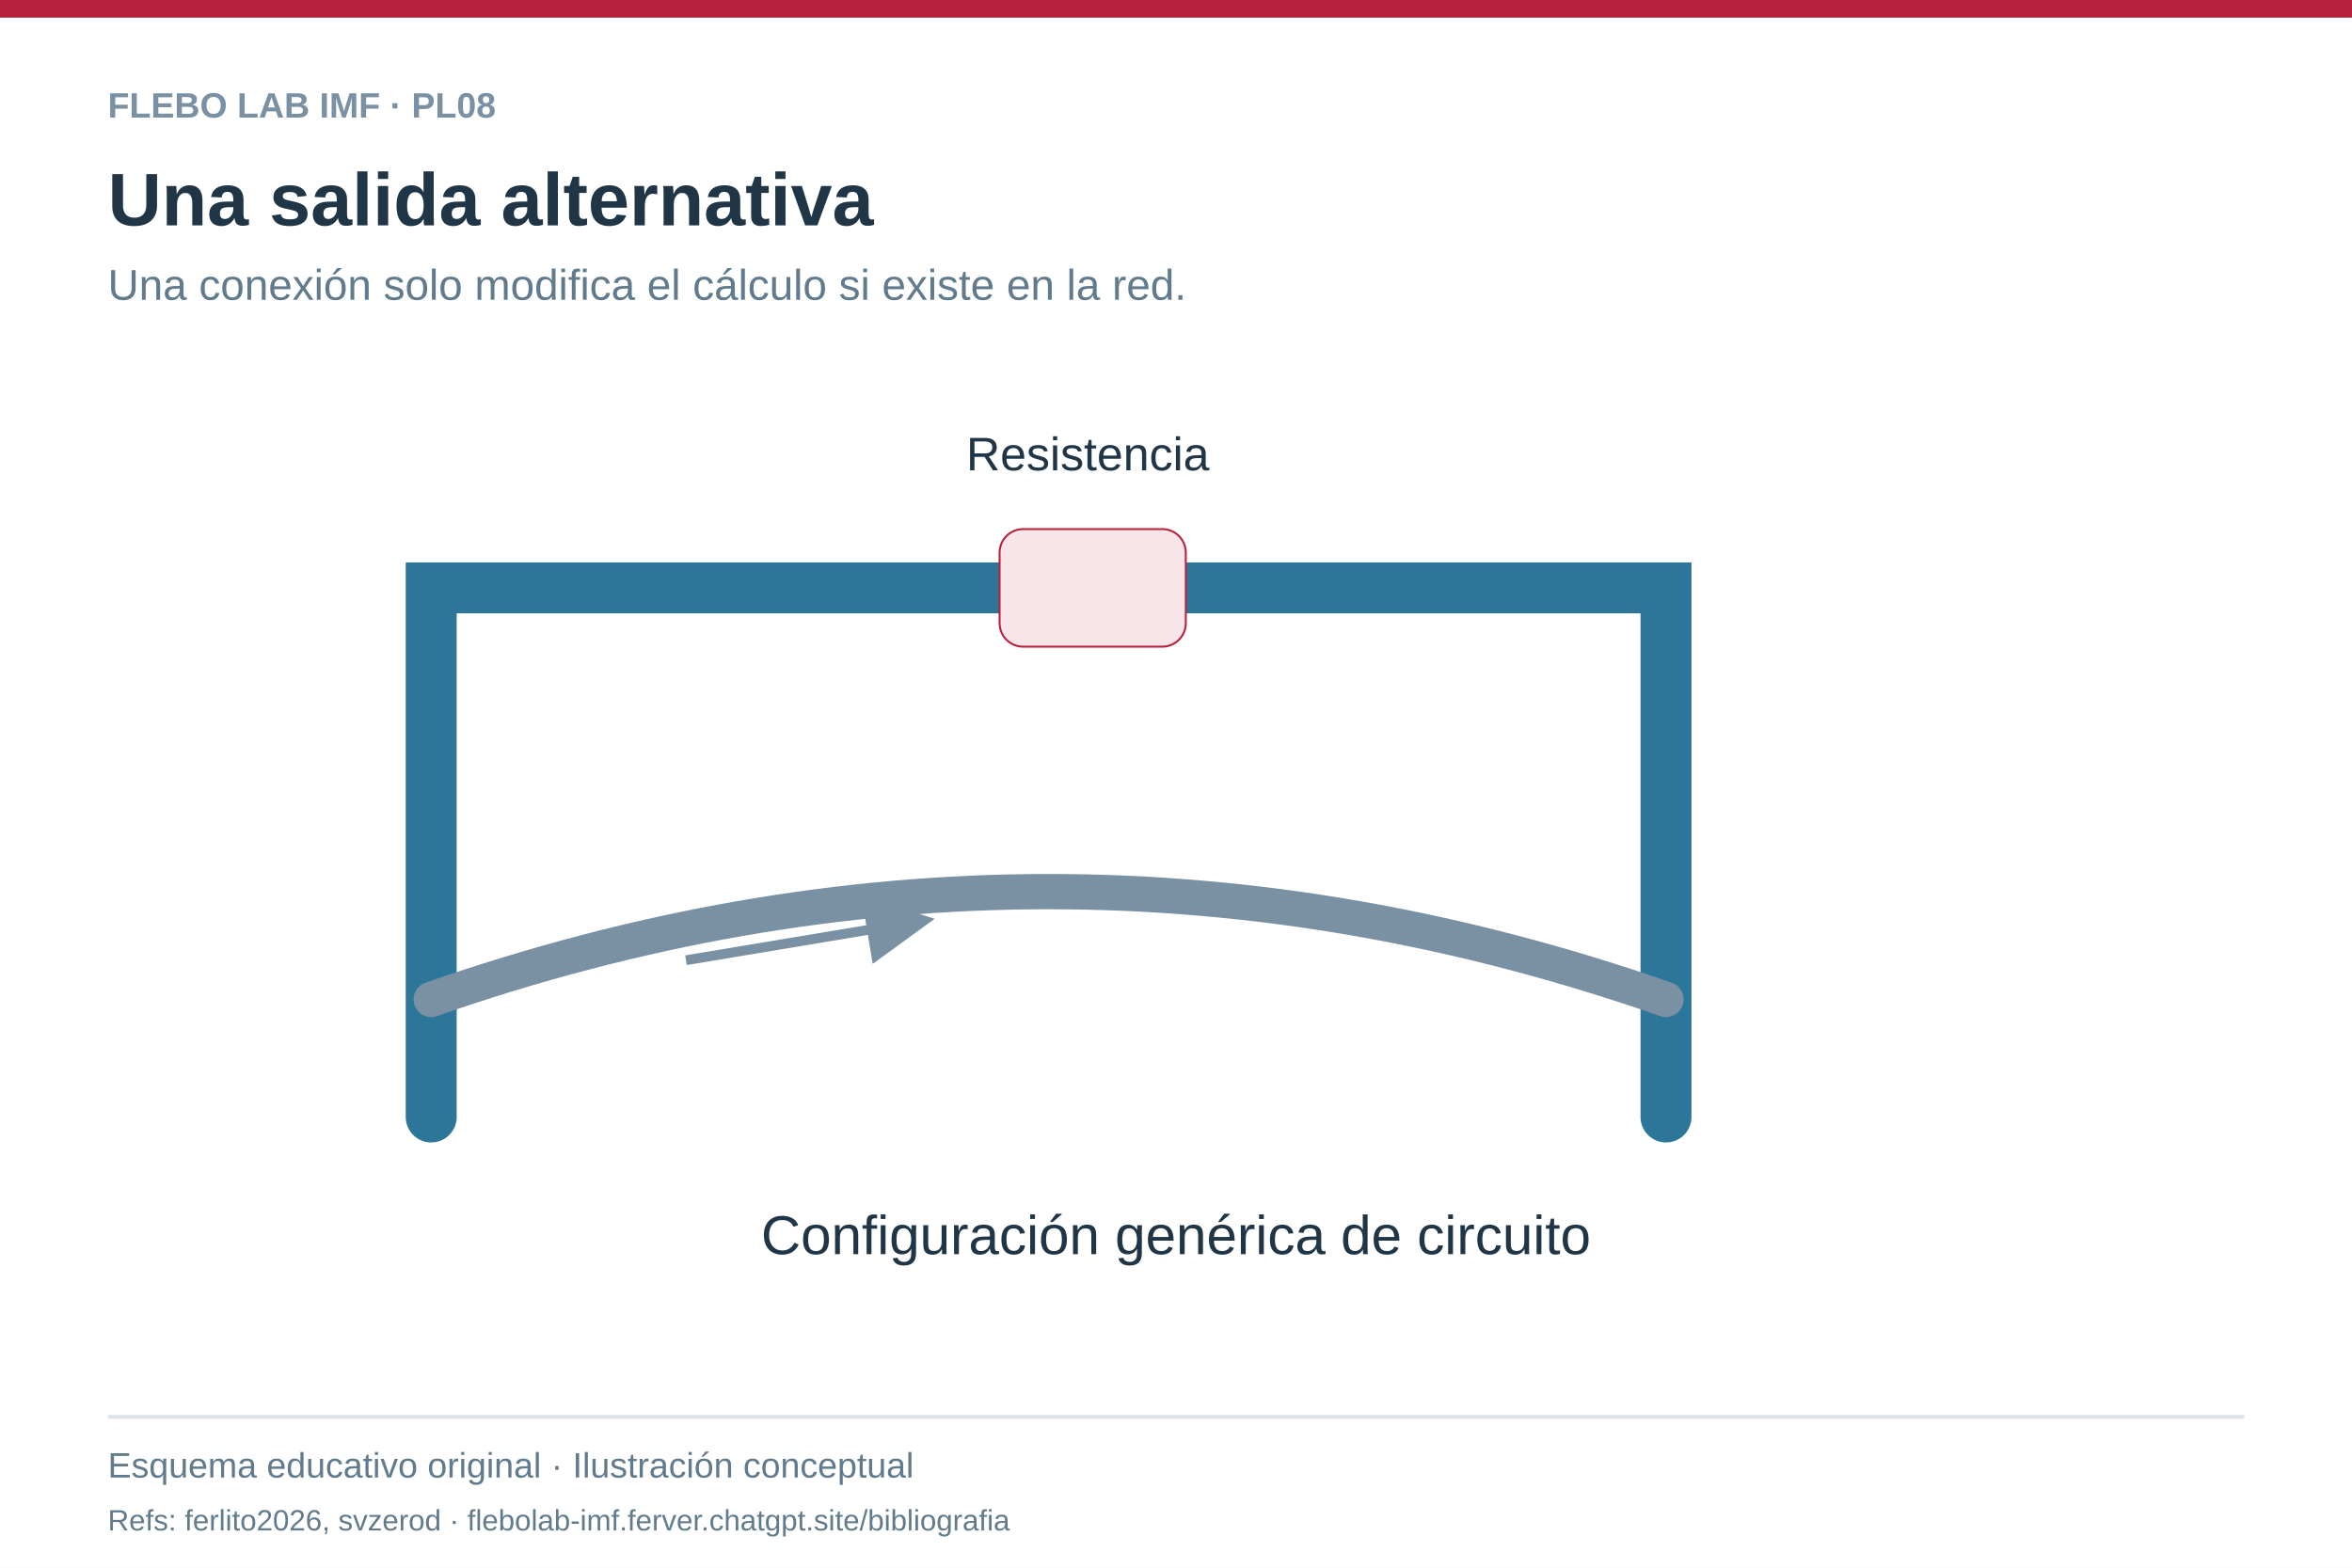
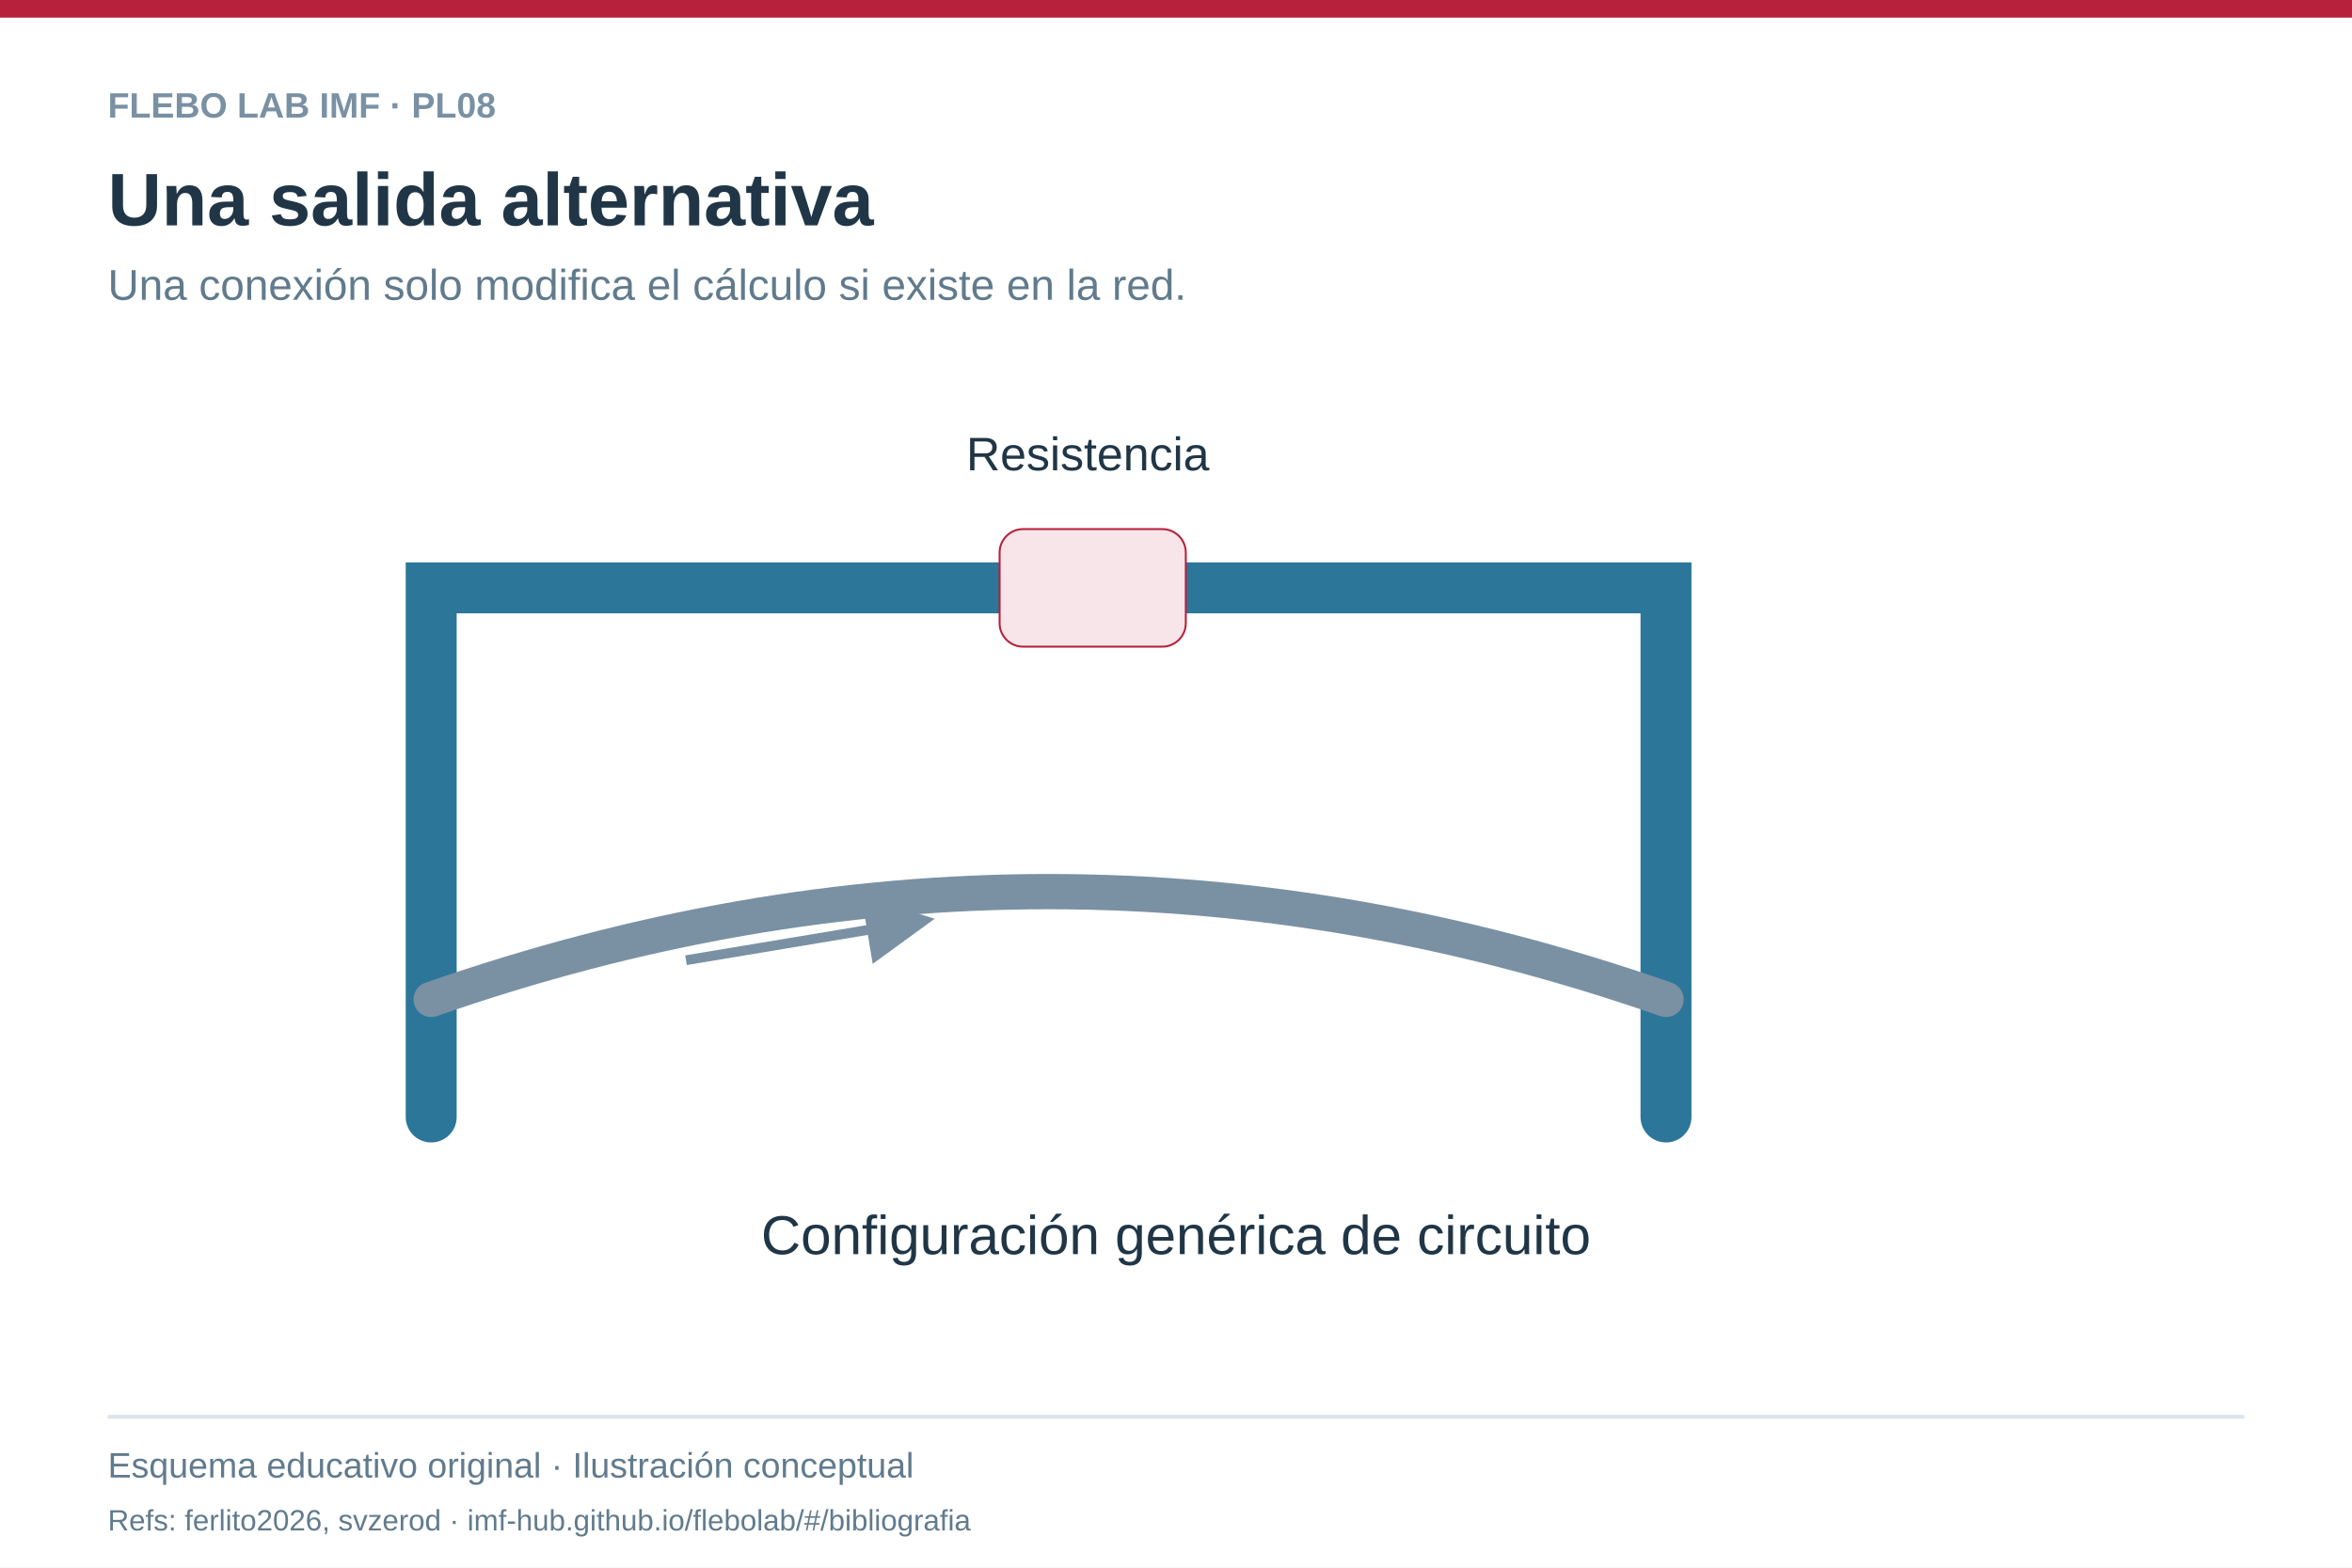
<svg xmlns="http://www.w3.org/2000/svg" width="1200" height="800" viewBox="0 0 1200 800" role="img" aria-labelledby="title desc">
  <defs>
    <marker id="arrow" viewBox="0 0 10 10" refX="8" refY="5" markerWidth="7" markerHeight="7" orient="auto-start-reverse">
      <path d="M0,0 L10,5 L0,10 z" fill="context-stroke" />
    </marker>
  </defs>
  <style>text{font-family:Arial,Helvetica,sans-serif}.static{display:none}@media(prefers-reduced-motion:reduce){.moving{display:none}.static{display:inline}}</style>
  <rect width="1200" height="800" fill="#fff" />
  <rect width="1200" height="9" fill="#b7213c" />
  <text x="55" y="60" fill="#7a91a4" font-size="18" font-weight="700" text-anchor="start">FLEBO LAB IMF · PL08</text>
  <text x="55" y="115" fill="#203647" font-size="38" font-weight="700" text-anchor="start">Una salida alternativa</text>
  <text x="55" y="153" fill="#617b8d" font-size="22" font-weight="400" text-anchor="start">Una conexión solo modifica el cálculo si existe en la red.</text>
  <path d="M220,570 L220,300 L850,300 L850,570" fill="none" stroke="#2c769a" stroke-width="26" stroke-linecap="round" />
  <path d="M220,510 Q535,400 850,510" fill="none" stroke="#7a91a4" stroke-width="18" stroke-linecap="round" />
  <rect x="510" y="270" width="95" height="60" rx="12" fill="#f7e5e9" stroke="#b7213c" />
  <text x="555" y="240" fill="#203647" font-size="24" font-weight="400" text-anchor="middle">Resistencia</text>
  <line x1="350" y1="490" x2="470" y2="470" stroke="#7a91a4" stroke-width="5" marker-end="url(#arrow)" />
  <text x="600" y="640" fill="#203647" font-size="28" font-weight="400" text-anchor="middle">Configuración genérica de circuito</text>
  <line x1="55" y1="723" x2="1145" y2="723" stroke="#dce5eb" stroke-width="2" />
  <text x="55" y="754" fill="#617b8d" font-size="18" font-weight="400" text-anchor="start">Esquema educativo original · Ilustración conceptual</text>
-   <text x="55" y="781" fill="#617b8d" font-size="15" font-weight="400" text-anchor="start">Refs: ferlito2026, svzerod · flebolab-imf.ferver.chatgpt.site/bibliografia</text>
+   <text x="55" y="781" fill="#617b8d" font-size="15" font-weight="400" text-anchor="start">Refs: ferlito2026, svzerod · imf-hub.github.io/flebolab/#/bibliografia</text>
</svg>
